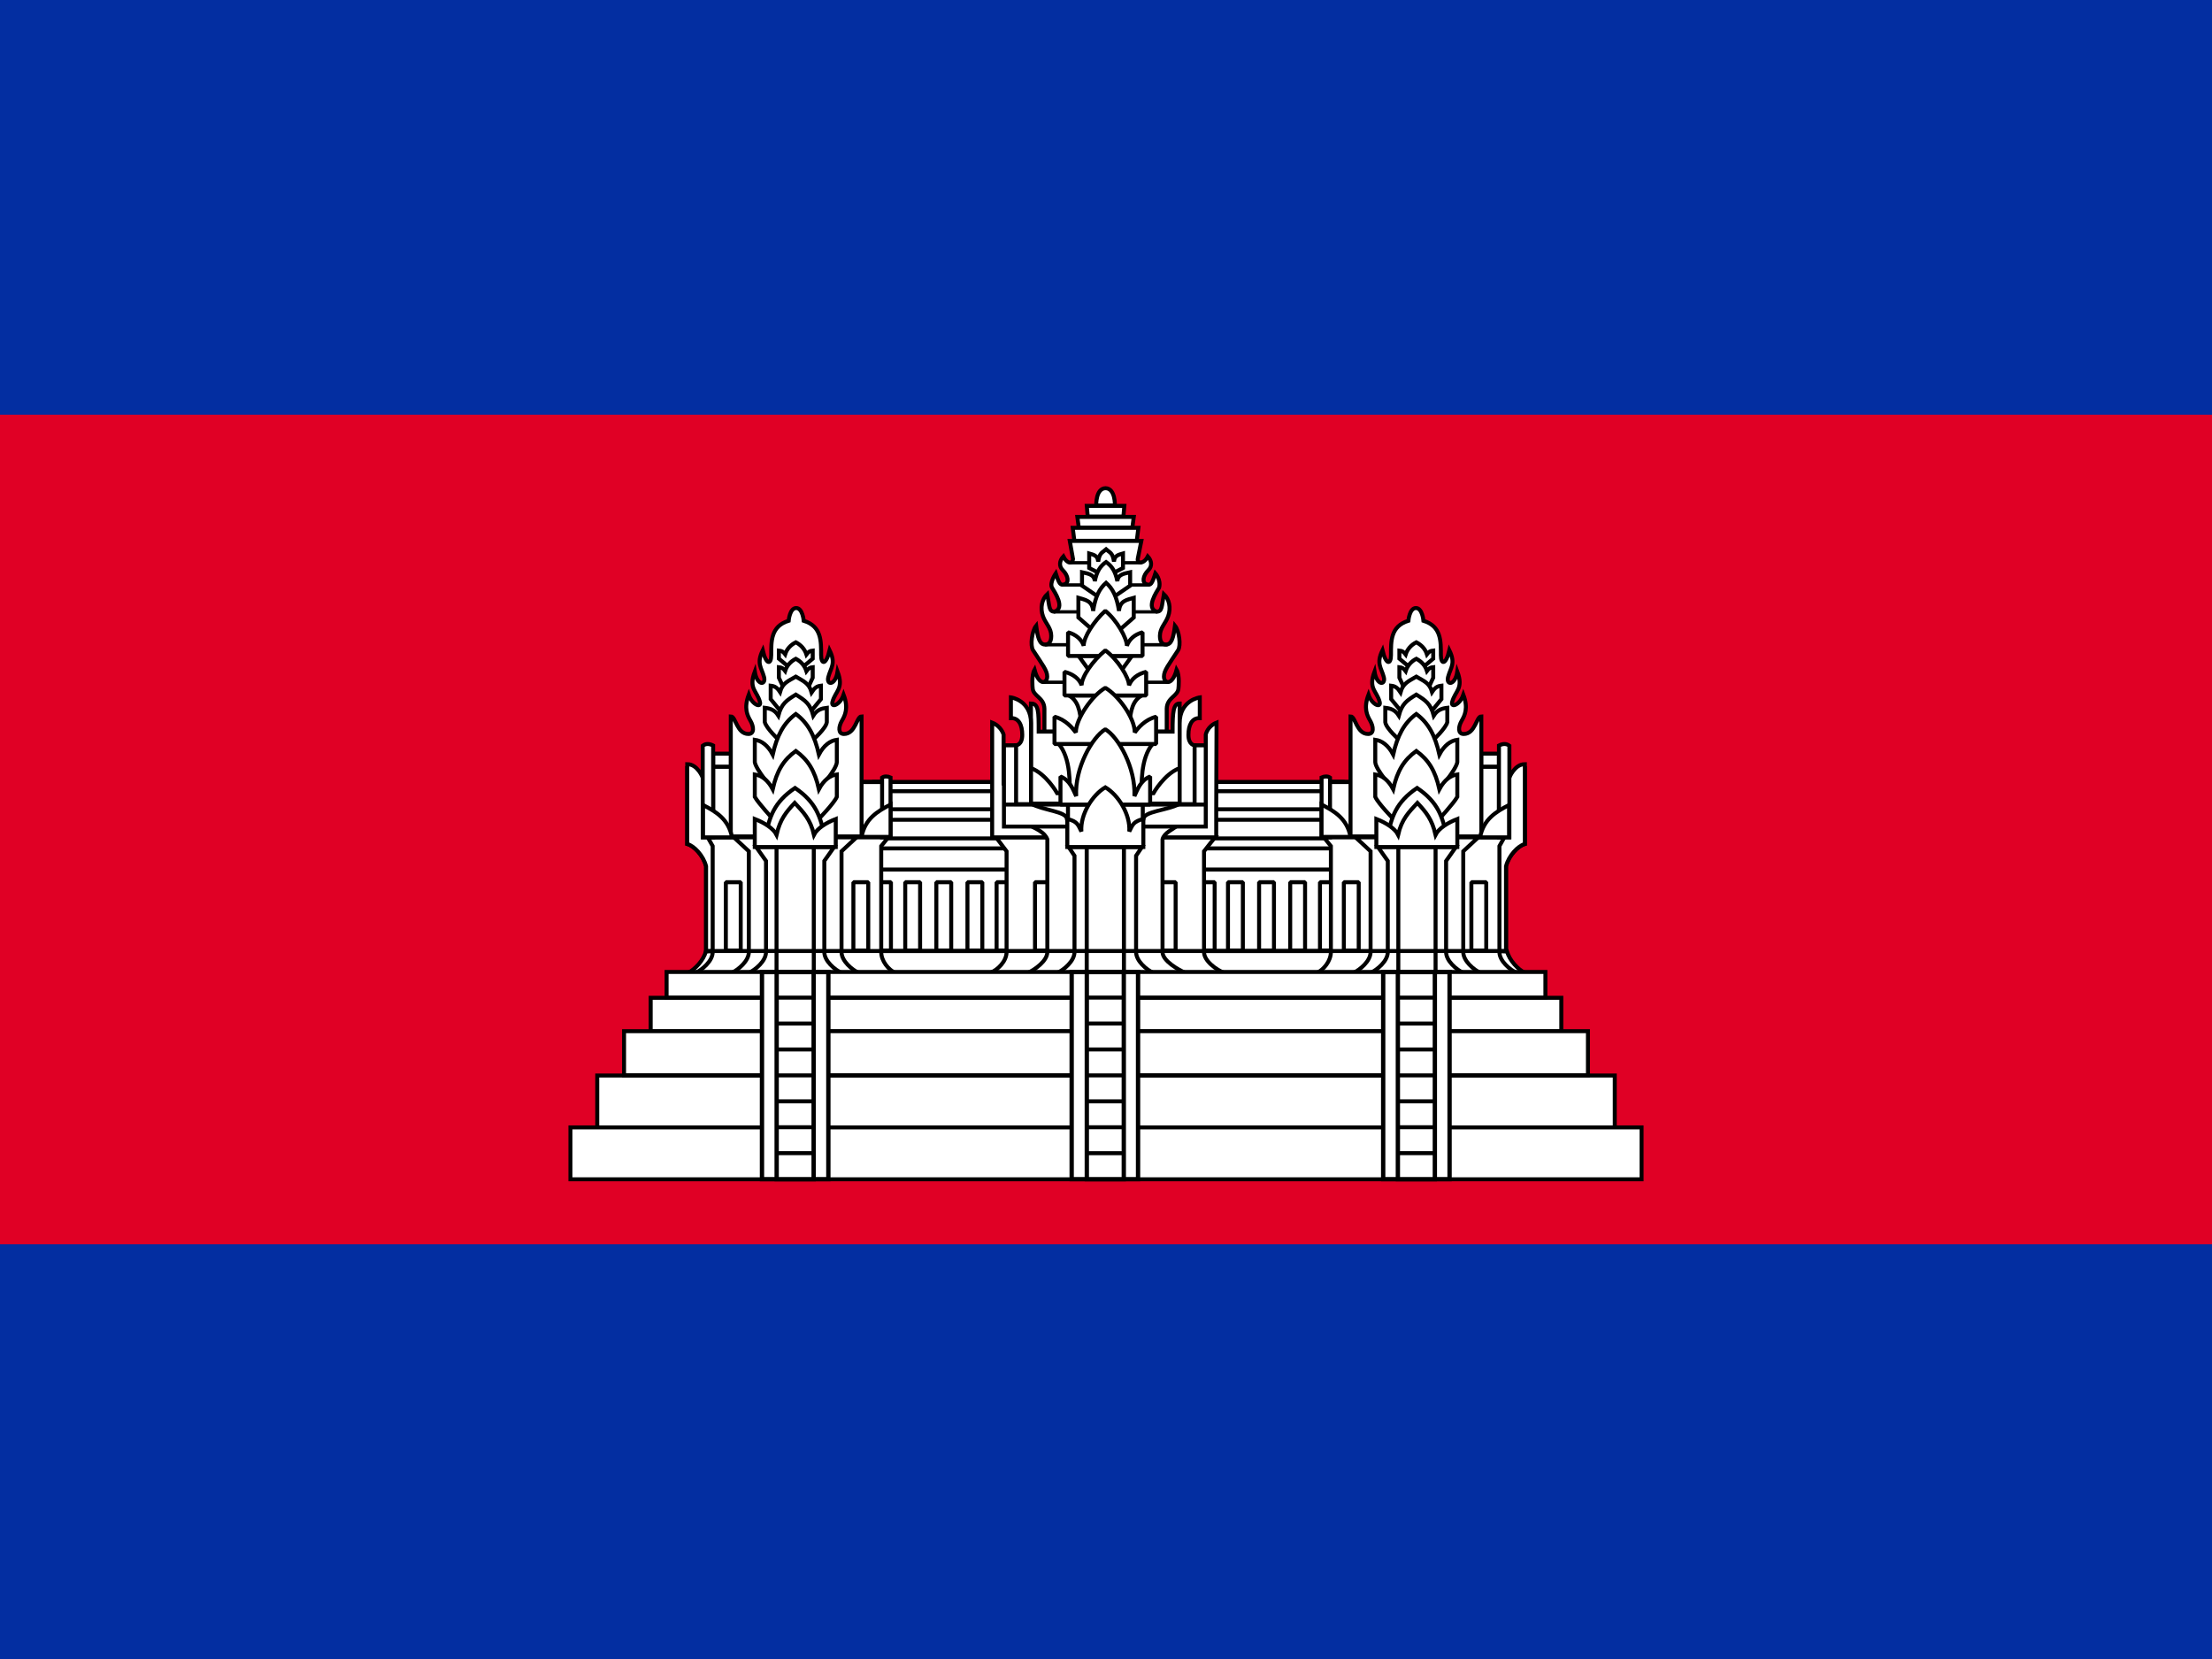
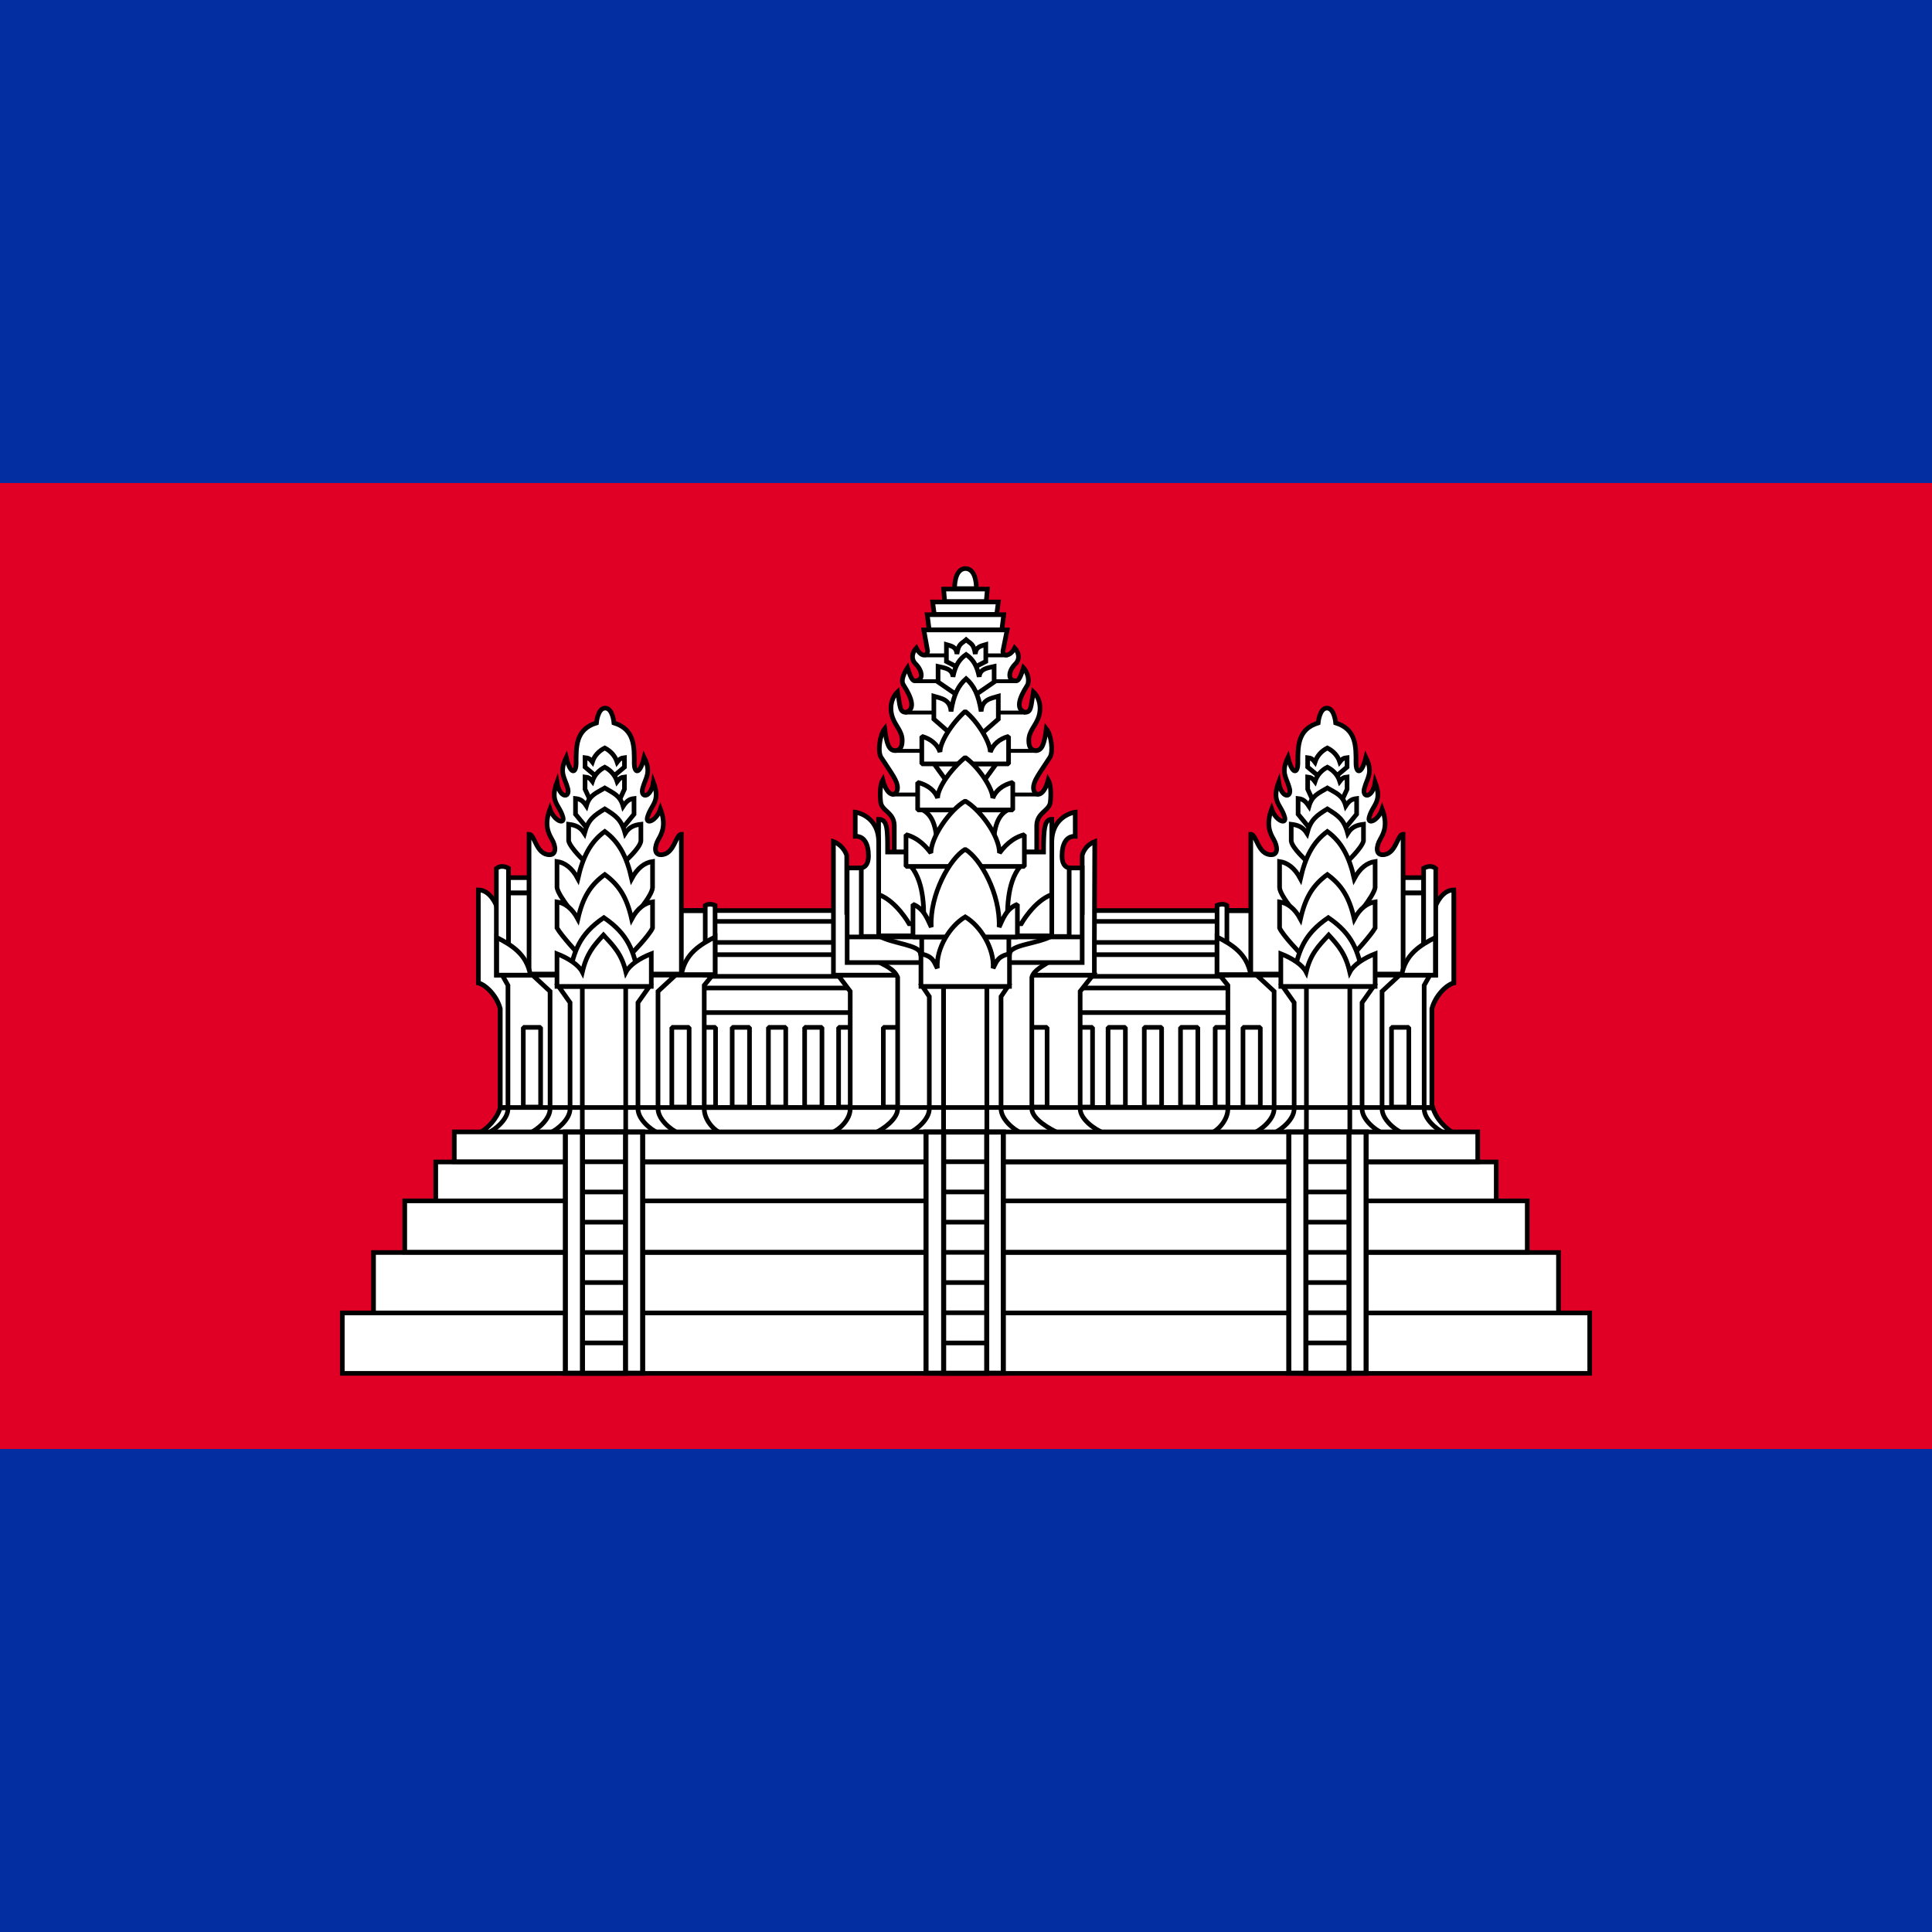
- <svg xmlns="http://www.w3.org/2000/svg" xmlns:xlink="http://www.w3.org/1999/xlink" height="480" width="640" id="flag-icon-css-kh">
-   <path fill="#032ea1" d="M0 0h640v480H0z" />
-   <path fill="#e00025" d="M0 120h640v240H0z" />
-   <g transform="matrix(1.2 0 0 1.2 85.571 -521.92)" fill="#fff" stroke="#000" stroke-width=".96">
+ <svg xmlns="http://www.w3.org/2000/svg" xmlns:xlink="http://www.w3.org/1999/xlink" height="512" width="512" id="flag-icon-css-kh">
+   <path fill="#032ea1" d="M0 0h512v512H0z" />
+   <path fill="#e00025" d="M0 128h512v256H0z" />
+   <g transform="matrix(1.28 0 0 1.28 5.943 -556.715)" fill="#fff" stroke="#000" stroke-width=".96">
    <g stroke-linejoin="bevel">
      <path d="M139.02 623.46h113.8v43.788h-113.8z" />
      <path d="M246.95 647.64h3.586v16.495h-3.586zm-107.93-8.15h113.8v5.09h-113.8zm0-6.9h113.8v4.489h-113.8z" />
      <path stroke-width=".945" d="M139.02 625.7h113.8v4.354h-113.8z" />
      <path d="M168.98 647.64h3.586v16.495h-3.586zm48.99 0h3.586v16.495h-3.586zm-78.05 0h3.586v16.495h-3.586zm7.03 0h3.586v16.495h-3.586zm7.5 0h3.586v16.495h-3.586zm7.5 0h3.586v16.495h-3.586zm62.82 0h3.586v16.495h-3.586zm7.5 0h3.586v16.495h-3.586zm7.5 0h3.586v16.495h-3.586z" />
      <path d="M94.509 669.55c1.76-.897 3.768-2.984 4.425-5.319h193.07c.657 2.335 2.665 4.422 4.425 5.319z" stroke-linejoin="miter" />
    </g>
    <path d="M193 556.8s-.144-4.112 2.25-4.157c2.396.044 2.251 4.157 2.251 4.157zm-12.49 54.54v-5.536c-.079-2.768-2.76-2.968-2.838-4.986 0 0-.346-3.027.452-4.408 1.084 4.047 3.056 3.304 3.056 1.64 0-1.453-1.117-2.804-3.408-6.33-.732-1.128-.28-4.66.747-5.923.398 3.07.853 4.54 2.171 4.54.805 0 1.462-.524 1.462-2.062 0-1.957-1.325-2.945-1.977-4.725-.76-2.078-.236-4.196 1.026-5.38.541 3.03.38 4.237 1.726 4.237 2.713-.858 0-4.786-.58-5.777-.666-1.155.897-3.46.897-3.46.863 2.69 1.14 2.91 2.07 2.66 1.174-.315 1.023-2.056-.41-3.463-.904-.889-.808-2.212.163-3.274.975 1.905 2.223 1.79 2.343.658l-.784-4.393h17.255l-.857 4.249c-.245 1.216 1.396 1.48 2.416-.514.972 1.062 1.067 2.385.163 3.274-1.432 1.407-1.584 3.148-.41 3.463.93.25 1.208.03 2.07-2.66 0 0 1.403 1.571.897 3.46-.58.99-3.293 4.919-.58 5.777 1.346 0 1.185-1.208 1.726-4.237 1.263 1.184 1.786 3.302 1.026 5.38-.651 1.78-1.976 2.768-1.976 4.725 0 1.538.657 2.062 1.461 2.062 1.319 0 1.774-1.47 2.172-4.54 1.026 1.263 1.479 4.795.747 5.922-2.291 3.527-3.408 4.878-3.408 6.33 0 1.665 1.971 2.408 3.056-1.64.797 1.382.451 4.41.451 4.41-.079 2.017-2.759 2.217-2.838 4.985v5.536zm7.22-46.02l-.397-3.125h15.838l-.397 3.125zm1.06-3.19l-.341-2.569h13.604l-.341 2.569zm2.16-2.66l-.227-2.569h9.058l-.227 2.569zm33.02 110.08c-2.027-.781-4.977-2.919-4.977-5.07v-24.297l2.638-3.358h-52.776l2.53 3.359v24.297c0 2.15-2.027 4.288-4.053 5.07z" />
    <path stroke-linejoin="bevel" d="M178.24 647.64h3.586v16.495h-3.586zm30.32 0h3.586v16.495h-3.586z" />
    <path d="M167.91 609.17v27.656h54.023v-5.957l.078-21.7c-2.21.869-2.597 2.872-2.597 2.872v11.777h-48.75V612.04s-.544-2.003-2.754-2.871z" />
    <path d="M214.6 669.55c-1.766-.781-5.612-2.919-5.612-5.07v-27.192c.378-1.518 2.436-2.414 3.761-3.358h-35.823c1.705.902 3.606 1.652 4.285 3.359v27.192c0 2.15-3.041 4.288-4.807 5.069z" />
    <path d="M219.41 634.22v-19.587h-4.91v-1.909h-38.84v1.909h-4.91v19.587zm-12.55 35.33c-1.73-.781-4.249-2.919-4.249-5.07v-23.214l1.42-2.11h-17.69l1.42 2.11v23.215c0 2.15-2.519 4.288-4.249 5.07z" />
    <path d="M190.71 639.16h8.966v30.377h-8.966z" stroke-width=".981" />
    <path d="M204.38 632.48c.021-2.001 5.838-2.091 8.832-3.795H177.26c2.994 1.704 8.675 1.844 8.675 3.795l1.217 3.882 14.883.598z" stroke-linejoin="bevel" />
    <path d="M211.41 611.34c0-4.899.205-6.786 1.71-6.786v15.58c-3.69 1.34-6.325 6.05-6.325 6.05h-23.211s-2.634-4.71-6.325-6.05v-15.58c1.856 0 1.868 1.972 1.868 6.786zm1.71-2.01c0-5.618 4.851-6.25 4.851-6.25v5c-1.846-.08-2.737 1.578-2.737 4.044 0 2.466 1.487 2.506 1.487 2.506v14.19h-3.601z" />
    <path d="M177.28 609.33c0-5.618-4.851-6.25-4.851-6.25v5c1.846-.08 2.737 1.578 2.737 4.044 0 2.466-1.487 2.506-1.487 2.506v14.19h3.601z" />
    <g fill="none" stroke-width=".8">
      <path d="M186.84 570.62h17.128m-19.158 5.35h20.921m-22.951 6.49h24.904m-27.024 7.93h29.536m-30.216 9.04h30.426" />
      <path d="M170.75 628.92h48.661m-33.221.01h18.036v6.629H186.19z" stroke-width=".96" />
    </g>
    <path d="M183.93 614.24c2.99 3.59 2.713 9.68 2.679 13.27h17.343c-.035-3.59-.312-9.68 2.678-13.27zm9.75-41.13l-2.376-1.224v-3.497c.971.292 2.062.411 2.168 1.96.338-2.21.948-2.103 1.907-2.964.958.861 1.568.753 1.906 2.963.107-1.548 1.197-1.667 2.169-1.96v3.498l-2.377 1.224z" />
    <path d="M193.52 578.85l-3.946-2.713v-3.223c1.383.32 2.936.451 3.088 2.149.482-2.423 1.35-3.675 2.715-4.62 1.365.945 2.233 2.197 2.715 4.62.152-1.698 1.705-1.828 3.089-2.149v3.223l-3.947 2.713z" />
    <path d="M193.24 587.8l-4.538-3.985v-4.736c1.591.471 3.377.663 3.552 3.157.553-3.56 1.552-5.4 3.121-6.787 1.57 1.388 2.568 3.227 3.122 6.787.175-2.494 1.96-2.686 3.551-3.157v4.736l-4.537 3.985zm8.37 5.29l-4.104 5.676h-4.646l-4.104-5.676zm-15.22 9.53c2.053 1.122 2.81 3.357 3.03 7.553h11.55c.22-4.196.977-6.431 3.03-7.553z" />
    <path d="M204.17 593.09v-5.702c-1.95.537-3.213 1.691-3.776 3.258 0-1.893-2.49-6.257-5.207-8.43-2.724 2.432-5.257 6.38-5.206 8.43-.464-1.492-1.826-2.721-3.776-3.258v5.702z" stroke-linejoin="bevel" />
    <path d="M205.04 602.62v-5.702c-2.138.537-3.522 1.691-4.139 3.258 0-1.893-2.73-6.258-5.708-8.43-2.986 2.432-5.763 6.38-5.707 8.43-.508-1.492-2.002-2.721-4.139-3.258v5.702z" stroke-linejoin="bevel" />
    <path d="M207.44 614.32v-6.577c-2.66.687-4.312 2.653-5.15 3.8 0-3.561-4.02-8.99-7.1-10.768-3.16 1.825-7.101 7.435-7.101 10.768-.86-1.14-2.49-3.113-5.15-3.8v6.577z" stroke-linejoin="bevel" />
    <path d="M206 628.92v-6.762c-2.346.92-3.048 3.18-3.786 4.717.29-6.859-3.862-14.23-7.024-16.1-3.163 1.87-7.393 9.4-7.024 16.1-.758-1.527-1.44-3.797-3.786-4.717v6.762z" stroke-linejoin="bevel" />
    <path d="M204.36 639.16v-6.762c-2.458.585-2.61 1.491-3.392 3.006.29-4.097-2.611-8.77-5.773-10.64-3.163 1.87-6.064 6.544-5.774 10.64-.782-1.515-.878-2.421-3.392-3.006v6.762z" />
    <g id="a">
      <path d="M98.935 664.23v-20.44c-.67-2.603-2.88-4.905-4.54-5.366V620.43l3.741 2.023 4.271 18.81v22.966z" />
      <path d="M98.935 664.31v-20.519c-.67-2.603-2.88-4.905-4.54-5.366v-19.243c2.511 0 3.741 3.273 3.741 3.273l4.271 18.81v22.887z" />
      <path d="M96.275 669.55c1.73-.781 4.249-2.919 4.249-5.07v-25.547l-1.185-2.108h43.522l-1.699 2.108v25.547c0 2.151 1.73 4.289 3.46 5.07z" />
      <path d="M135.84 669.55c-1.73-.781-4.249-2.919-4.249-5.07v-24.297l3.62-3.359h-29.589l3.62 3.36v24.296c0 2.151-2.52 4.289-4.25 5.07z" />
      <path d="M131.69 669.55c-1.73-.781-4.249-2.919-4.249-5.07v-21.965l2.37-3.359h-18.799l2.37 3.36v21.965c0 2.15-2.52 4.288-4.25 5.069z" />
      <path d="M115.92 639.16h8.982v30.393h-8.982z" />
      <path stroke-linejoin="bevel" d="M103.7 647.64h3.586v16.495H103.7zm30.75 0h3.586v16.495h-3.586zm-33.81-27.82h4.32v16.909h-4.32zm0-3.18h4.295v3.139h-4.295z" />
      <path d="M136.17 623.46h6.16v13.054h-6.16z" stroke-width="1.034" stroke-linejoin="bevel" />
      <path d="M104.89 636.6v-28.941c1.232 0 1.422 4.242 4.249 4.242 1.472 0 1.315-1.757.489-3.188-.732-1.268-1.637-3.018-.407-6.279.843 2.495 3.112 3.287 2.693 1.722-.72-2.688-2.795-3.13-1.239-7.302.54 3.48 2.773 3.327 2.231 1.304-.61-2.28-1.873-3.214-.316-6.428.873 3.65 2.052 3.435 2.052 1.171 0-3.347-.128-6.957 4.203-8.296 0 0 .25-3.068 1.812-3.068 1.563 0 1.813 3.068 1.813 3.068 4.33 1.34 4.202 4.95 4.202 8.296 0 2.264 1.18 2.478 2.052-1.17 1.558 3.213.295 4.147-.315 6.427-.543 2.023 1.69 2.177 2.23-1.304 1.557 4.172-.517 4.614-1.238 7.302-.42 1.565 1.85.773 2.693-1.722 1.23 3.26.325 5.011-.407 6.279-.826 1.43-.983 3.188.489 3.188 2.827 0 3.017-4.242 4.249-4.242V636.6zm-6.766-21.86v22.079h2.511v-22.135c-.905-.457-1.755-.527-2.511.056z" />
      <path d="M98.203 629.03c3.112 1.591 6.195 3.433 6.975 7.793h-6.975zm43.167-6.61v14.407h2.035v-14.443c-.635-.298-1.503-.344-2.035.036z" />
      <path d="M143.41 628.92c-3.112 1.591-6.195 3.433-6.975 7.793h6.975zM122.83 595.27l1.814-1.525v-1.953c-.664.065-1.026.293-1.516.936-.417-1.295-1.334-2.305-2.562-2.933-1.229.628-2.146 1.593-2.563 2.887-.49-.643-.852-.825-1.516-.89v1.953l1.815 1.525z" />
      <path d="M123.8 600.16l.843-1.825v-2.539c-.664.066-1.026.297-1.516.949-.417-1.313-1.334-2.338-2.562-2.974-1.229.636-2.146 1.615-2.563 2.927-.49-.651-.852-.836-1.516-.902v2.539l.844 1.825z" />
      <path d="M123.93 606.79l2.695-3.287v-3.243c-.986.111-1.524.503-2.252 1.606-.62-2.222-1.981-2.708-3.806-3.786-1.825 1.078-3.187 1.485-3.806 3.707-.729-1.103-1.267-1.416-2.252-1.527v3.243l2.694 3.287z" />
      <path d="M124.72 613.3s3.14-2.74 3.327-4.244v-3.467c-1.217.143-2.368.459-3.267 1.883-.765-2.87-1.959-3.67-4.212-5.062-2.253 1.392-3.447 2.192-4.212 5.062-.899-1.425-2.05-1.74-3.267-1.883v3.467c.397 1.504 3.327 4.244 3.327 4.244z" />
      <path d="M126.06 625.32s4.301-4.761 4.4-6.616v-5.406c-1.61.223-3.132 1.33-4.321 3.551-1.011-4.475-2.59-7.595-5.57-9.765-2.98 2.17-4.56 5.29-5.57 9.765-1.19-2.221-2.712-3.329-4.321-3.551v5.406c.308 1.855 4.4 6.616 4.4 6.616z" />
      <path d="M126.06 632.43s3.676-3.742 4.4-5.366v-5.406c-1.61.223-3.132 1.33-4.321 3.551-1.011-4.475-2.59-7.037-5.57-9.207-2.98 2.17-4.56 4.732-5.57 9.207-1.19-2.221-2.712-3.329-4.321-3.551v5.406c.933 1.624 4.4 5.366 4.4 5.366z" />
      <path d="M127.54 636.56c-1.073-4.668-1.996-8.13-7.163-11.641-5.167 3.51-6.09 6.973-7.163 11.641z" />
      <path d="M130.2 639.16v-6.762c-2.346.92-4.467 2.28-5.249 3.795-.873-3.754-2.557-5.408-4.653-7.679-2.097 2.271-3.501 3.925-4.375 7.679-.782-1.515-2.902-2.875-5.249-3.795v6.762z" />
    </g>
    <use height="100%" width="100%" xlink:href="#a" transform="matrix(-1 0 0 1 390.74 0)" />
    <g>
      <path d="M72.694 694.25h245.33v12.531H72.694z" />
      <path d="M66.228 706.76h258.26v12.512H66.228zm19.348-31.25h219.56v8.11H85.576z" />
      <path d="M79.157 683.56h232.4v10.622h-232.4zm10.255-14.28h211.89v6.174H89.412z" />
      <path d="M112.41 669.31h16.005v49.935H112.41z" stroke-width="1.045" />
      <path d="M115.95 669.31h8.917v49.936h-8.917z" stroke-width="1.043" />
      <path d="M187.08 669.31h16.006v49.935h-16.005z" stroke-width="1.045" />
      <path d="M190.73 669.31h8.917v49.936h-8.917z" stroke-width="1.043" />
      <path d="M262.19 669.31h16.005v49.935H262.19z" stroke-width="1.045" />
      <path d="M265.73 669.31h8.917v49.936h-8.917z" stroke-width="1.043" />
    </g>
    <g fill="none">
      <path d="M98.935 664.23h193.07M115.79 712.97h9.244m-9.244-6.25h9.244m-9.244-6.25h9.244m-9.244-6.25h9.244m-9.244-6.25h9.244m-9.244-6.25h9.244m-9.244-6.25h9.244m65.736 37.51h8.607m-8.607-6.253h8.607m-8.607-6.254h8.607m-8.607-6.253h8.607m-8.607-6.253h8.607m-8.607-6.253h8.607m-8.607-6.254h8.607m66.193 37.51h9.244m-9.244-6.25h9.244m-9.244-6.25h9.244m-9.244-6.25h9.244m-9.244-6.25h9.244m-9.244-6.25h9.244m-9.244-6.25h9.244" />
    </g>
  </g>
</svg>
